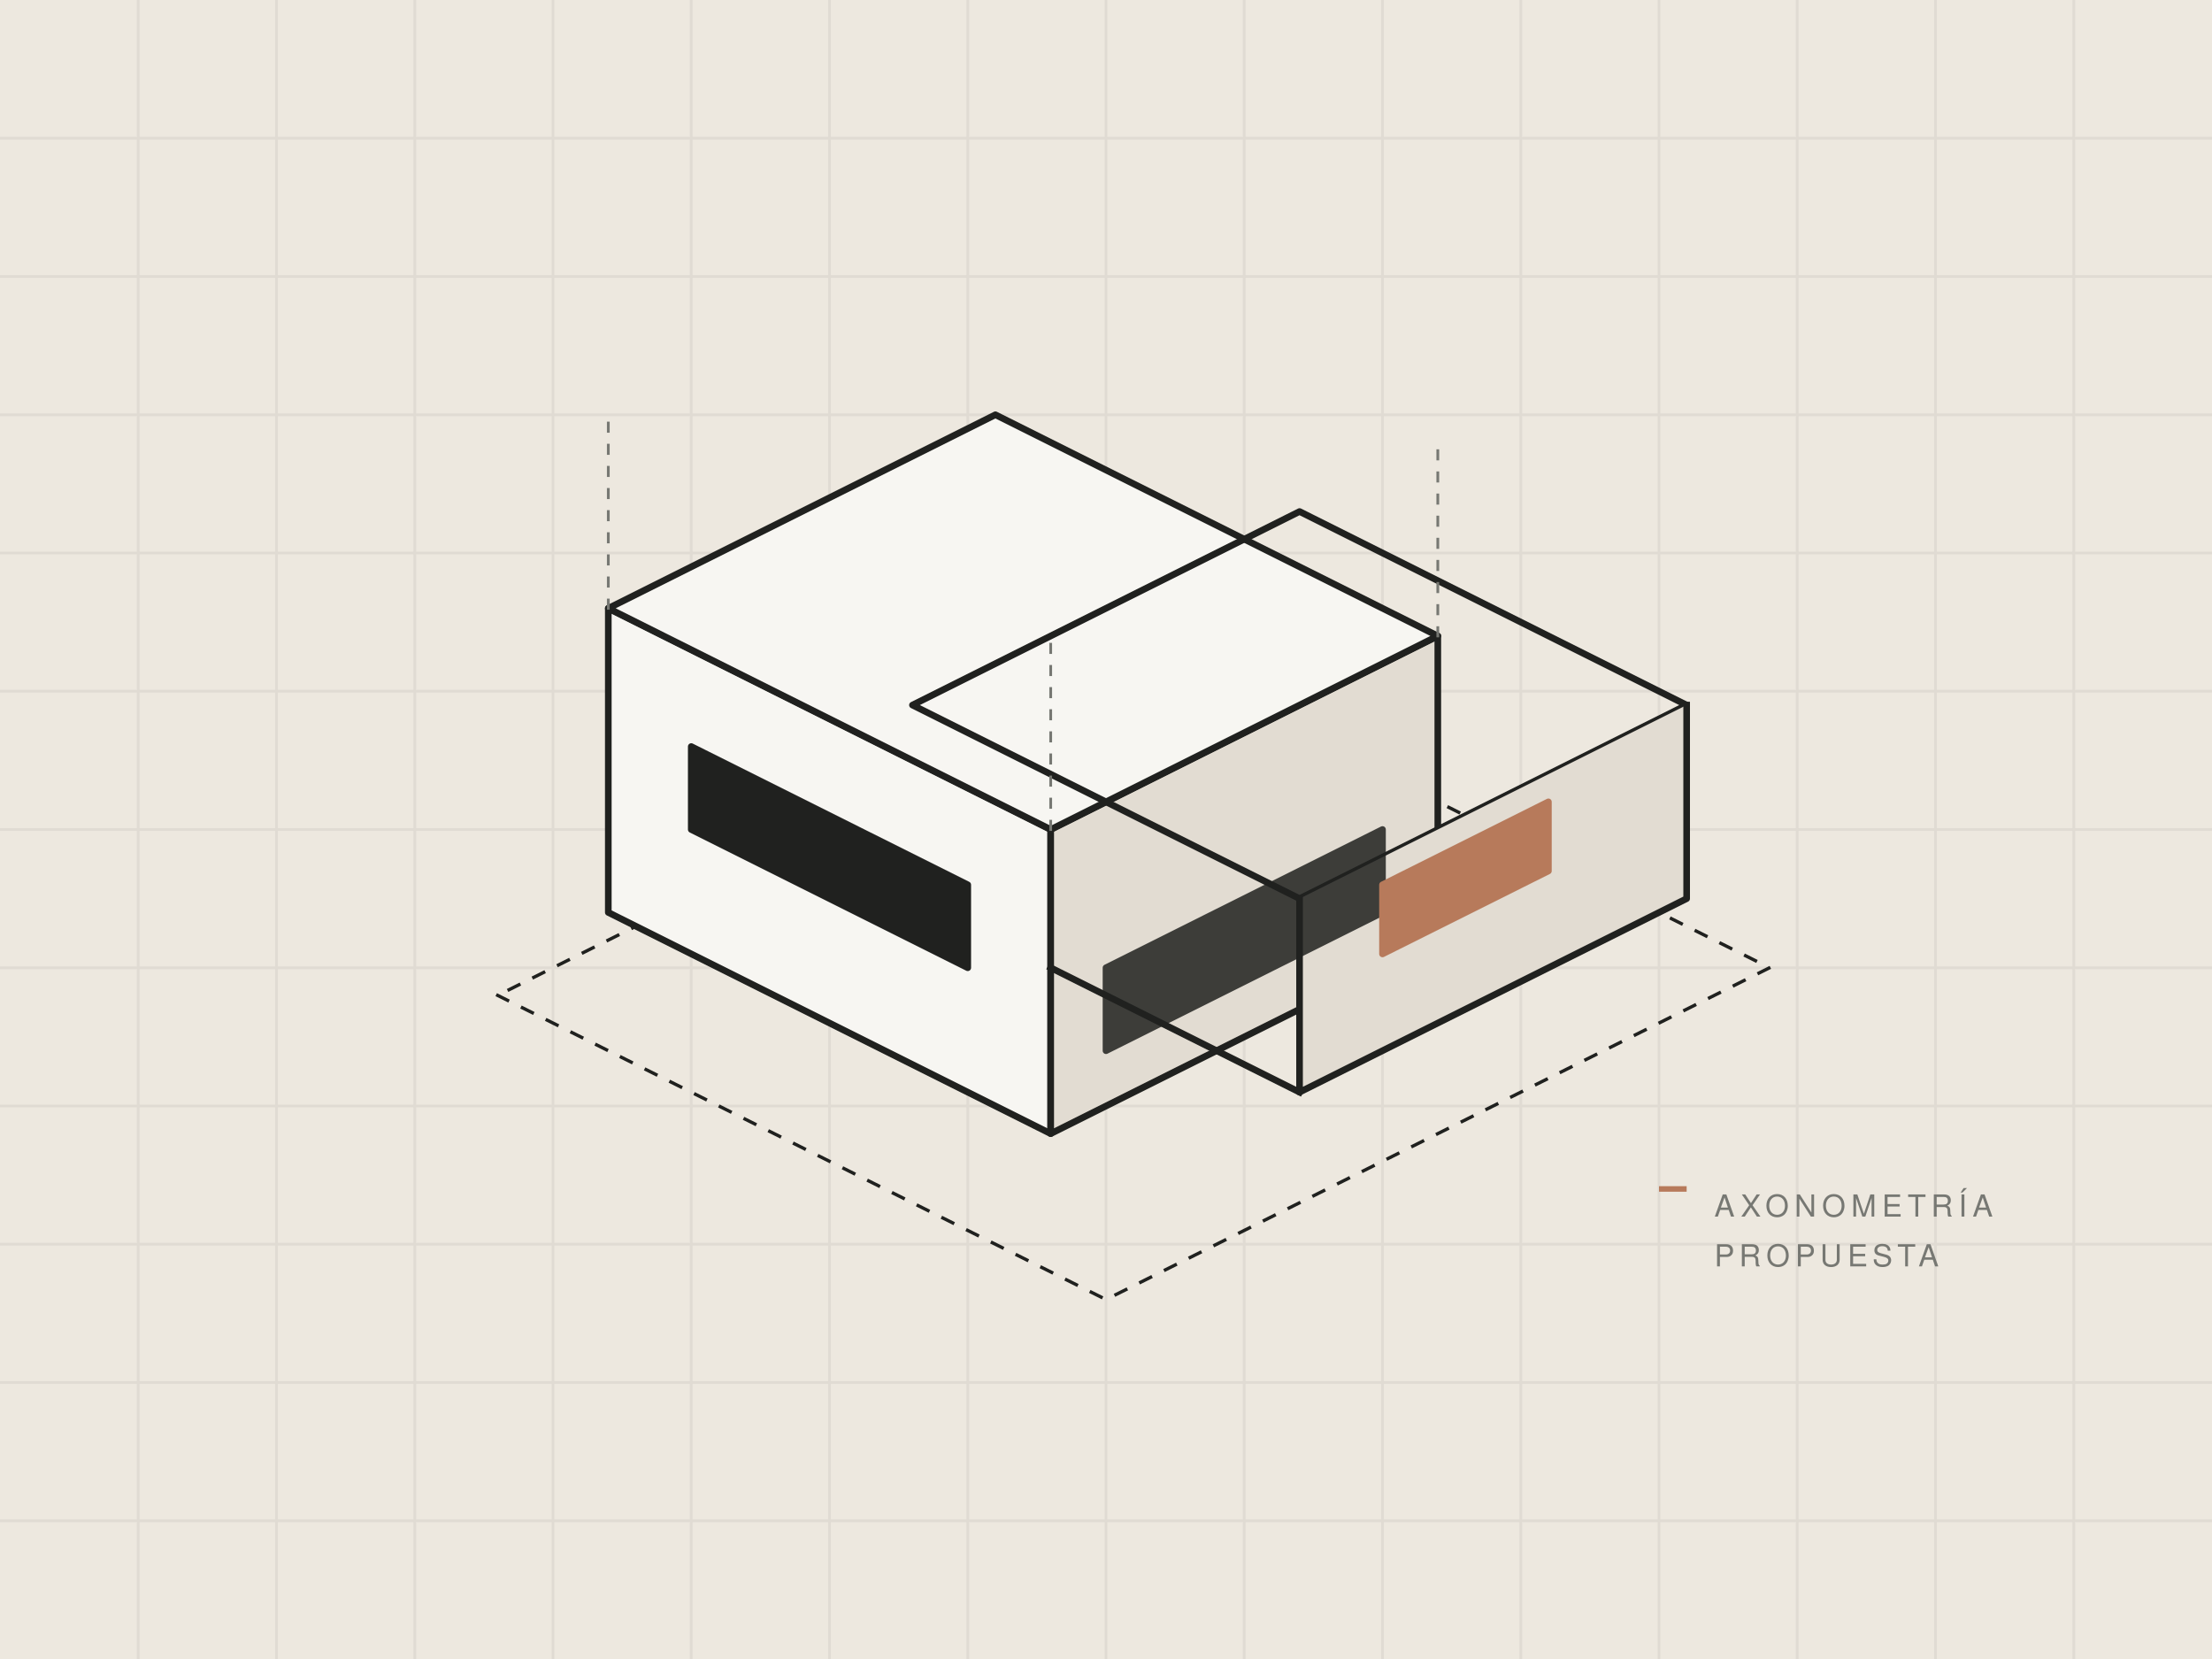
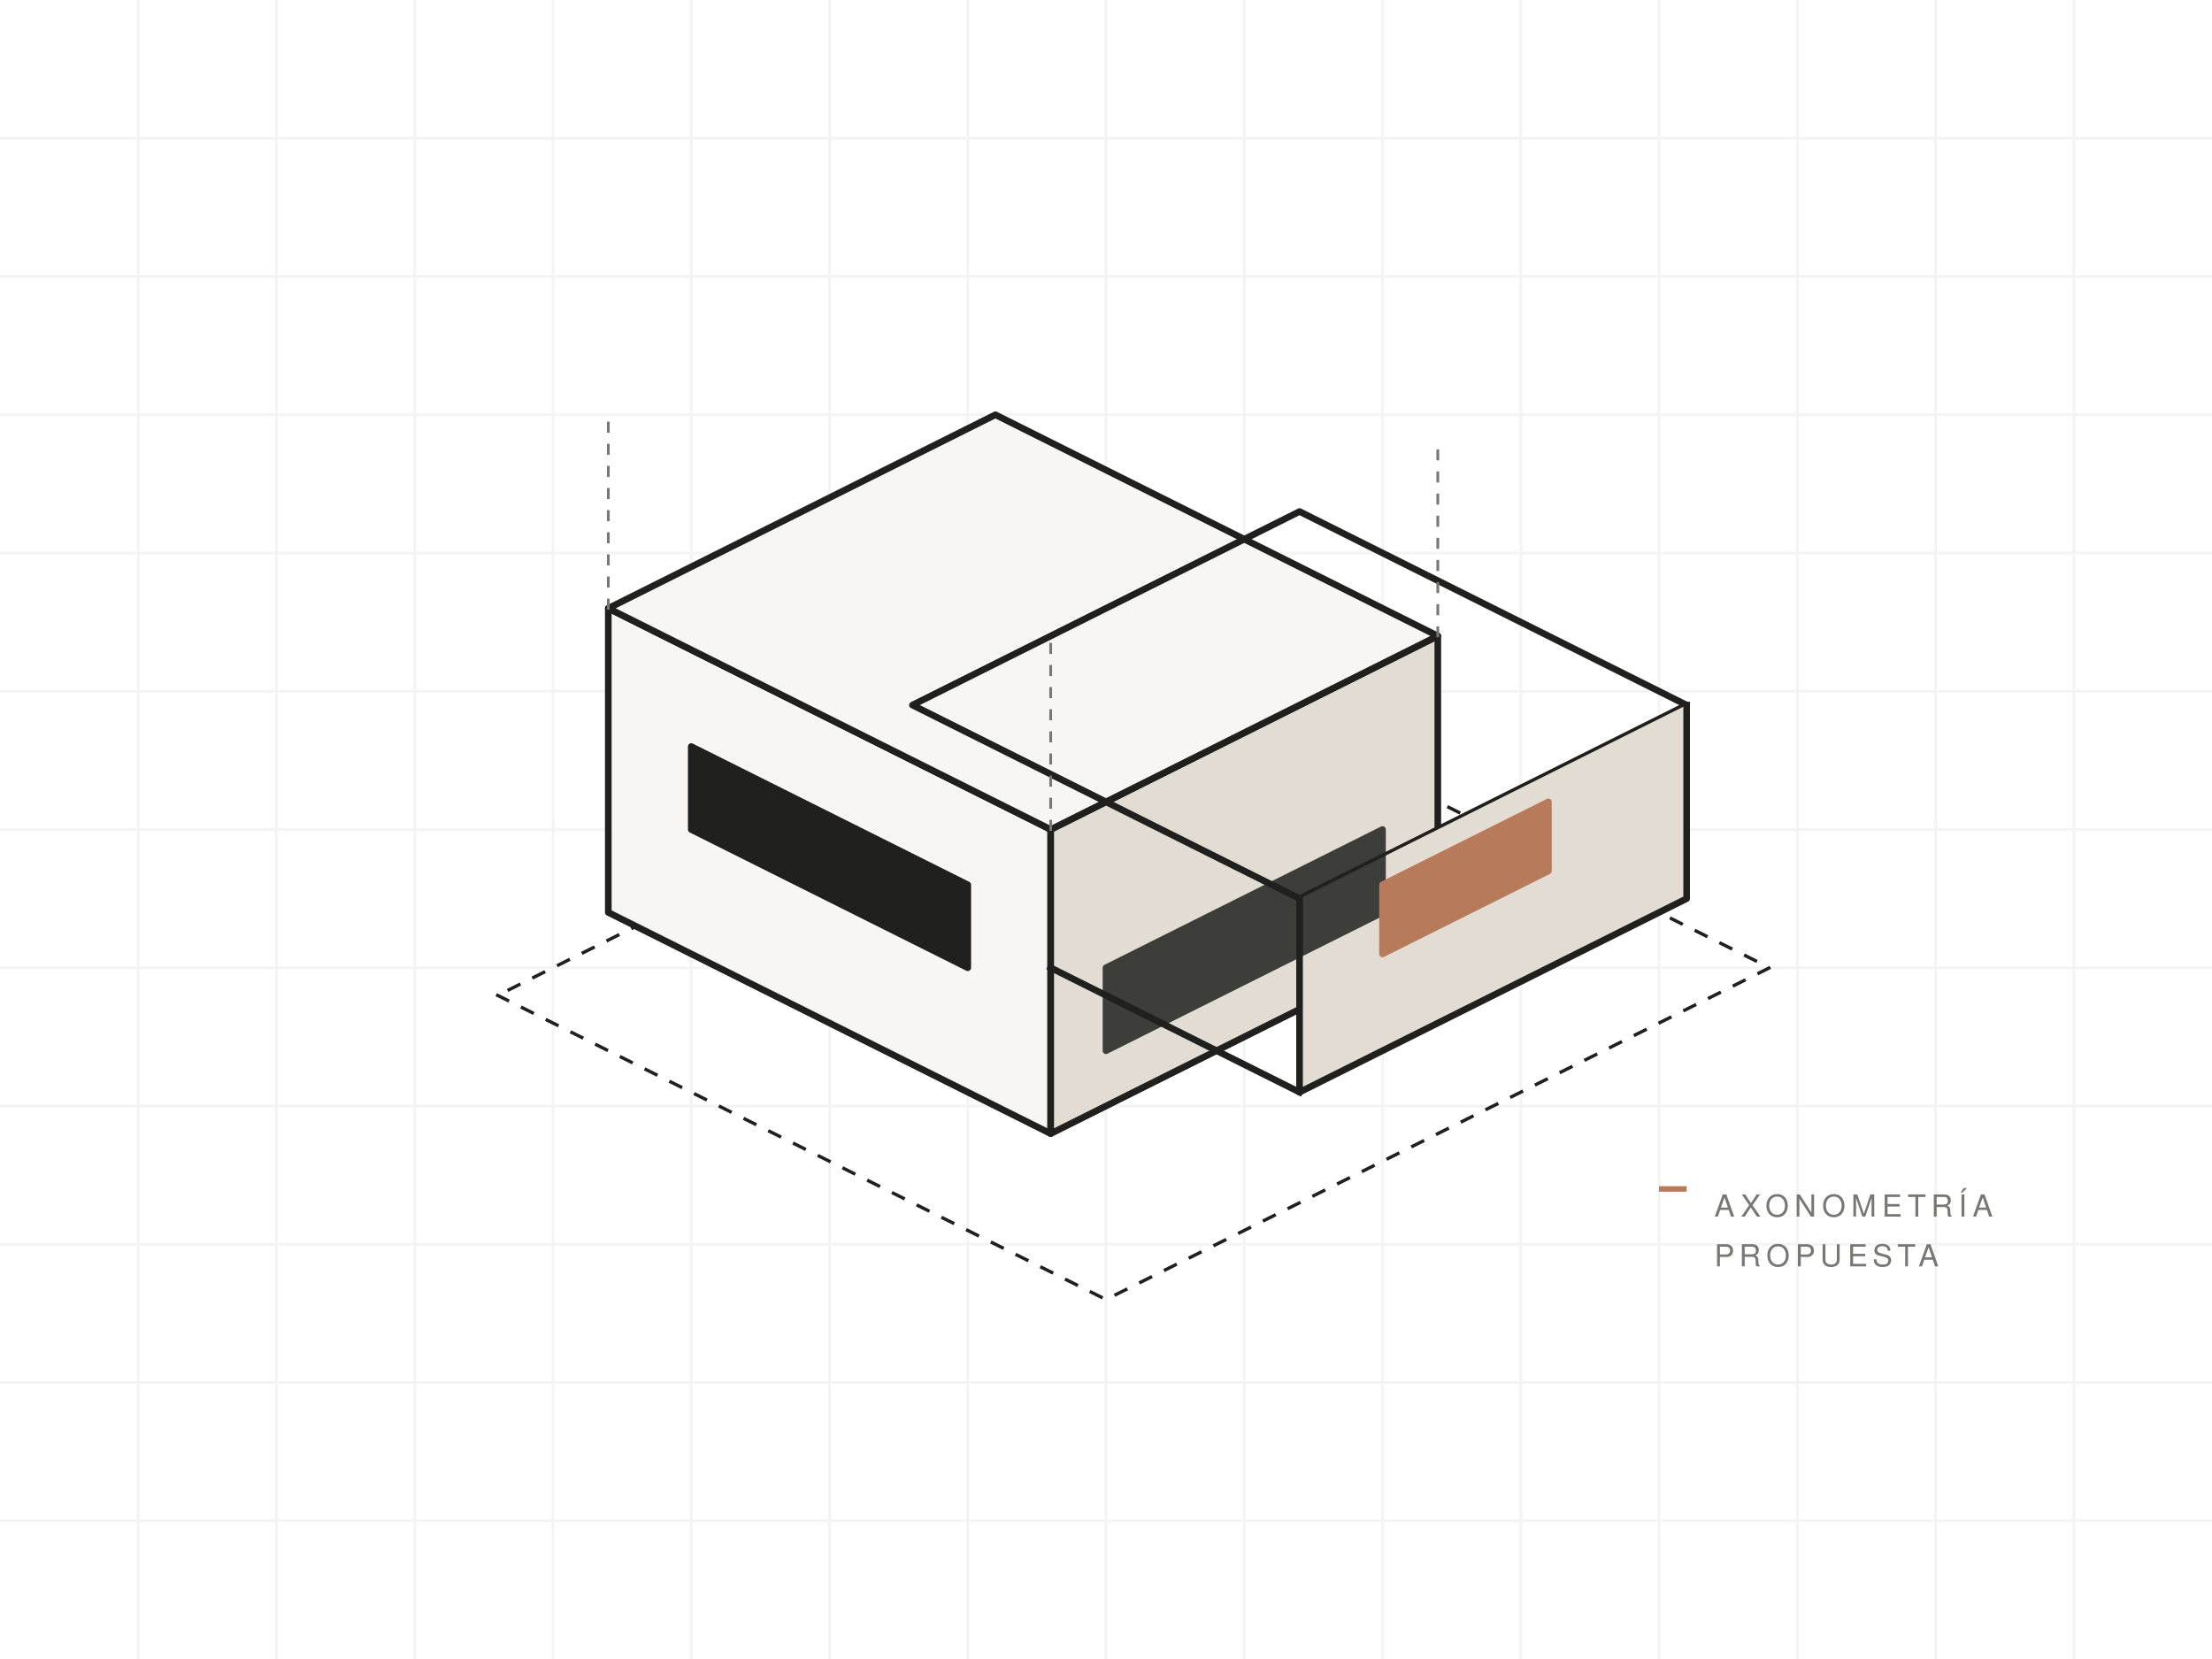
<svg xmlns="http://www.w3.org/2000/svg" viewBox="0 0 800 600" role="img" aria-label="Axonometría de una vivienda contemporánea">
-   <rect width="800" height="600" fill="#EDE8DF" />
-   <g stroke="#20211F" stroke-opacity=".06" stroke-width="1">
+   <rect width="800" height="600" fill="#FFFFFF" />
+   <g stroke="#20211F" stroke-opacity=".05" stroke-width="1">
    <path d="M0 50H800M0 100H800M0 150H800M0 200H800M0 250H800M0 300H800M0 350H800M0 400H800M0 450H800M0 500H800M0 550H800M50 0V600M100 0V600M150 0V600M200 0V600M250 0V600M300 0V600M350 0V600M400 0V600M450 0V600M500 0V600M550 0V600M600 0V600M650 0V600M700 0V600M750 0V600" />
  </g>
  <g fill="none" stroke="#20211F" stroke-linecap="square" stroke-width="2.4" stroke-linejoin="round">
    <path d="M180 360 L400 470 L640 350 L420 240 Z" stroke-width="1.2" stroke-dasharray="4 6" />
    <path d="M220 330 L380 410 L380 300 L220 220 Z" fill="#F7F6F2" />
    <path d="M380 410 L520 340 L520 230 L380 300 Z" fill="#E2DCD2" />
    <path d="M220 220 L380 300 L520 230 L360 150 Z" fill="#F7F6F2" />
    <path d="M330 255 L470 325 L610 255 L470 185 Z" fill="none" />
    <path d="M470 325 L470 395 L610 325 L610 255" fill="#E2DCD2" />
    <path d="M470 395 L380 350" />
    <path d="M250 300 L350 350 L350 320 L250 270 Z" fill="#20211F" />
    <path d="M400 380 L500 330 L500 300 L400 350 Z" fill="#20211F" opacity=".85" />
    <path d="M500 345 L560 315 L560 290 L500 320 Z" fill="#B77A5B" stroke="#B77A5B" />
  </g>
  <g fill="none" stroke="#20211F" stroke-linecap="square" stroke-width="1">
    <path d="M220 220 L220 150 M380 300 L380 230 M520 230 L520 160" stroke-dasharray="3 5" stroke="#777873" />
  </g>
  <g font-family="Helvetica, Arial, sans-serif" font-size="11" letter-spacing="2" fill="#777873">
    <text x="620" y="440">AXONOMETRÍA</text>
    <text x="620" y="458">PROPUESTA</text>
  </g>
  <path d="M600 430 H610" stroke="#B77A5B" stroke-width="2" />
</svg>
